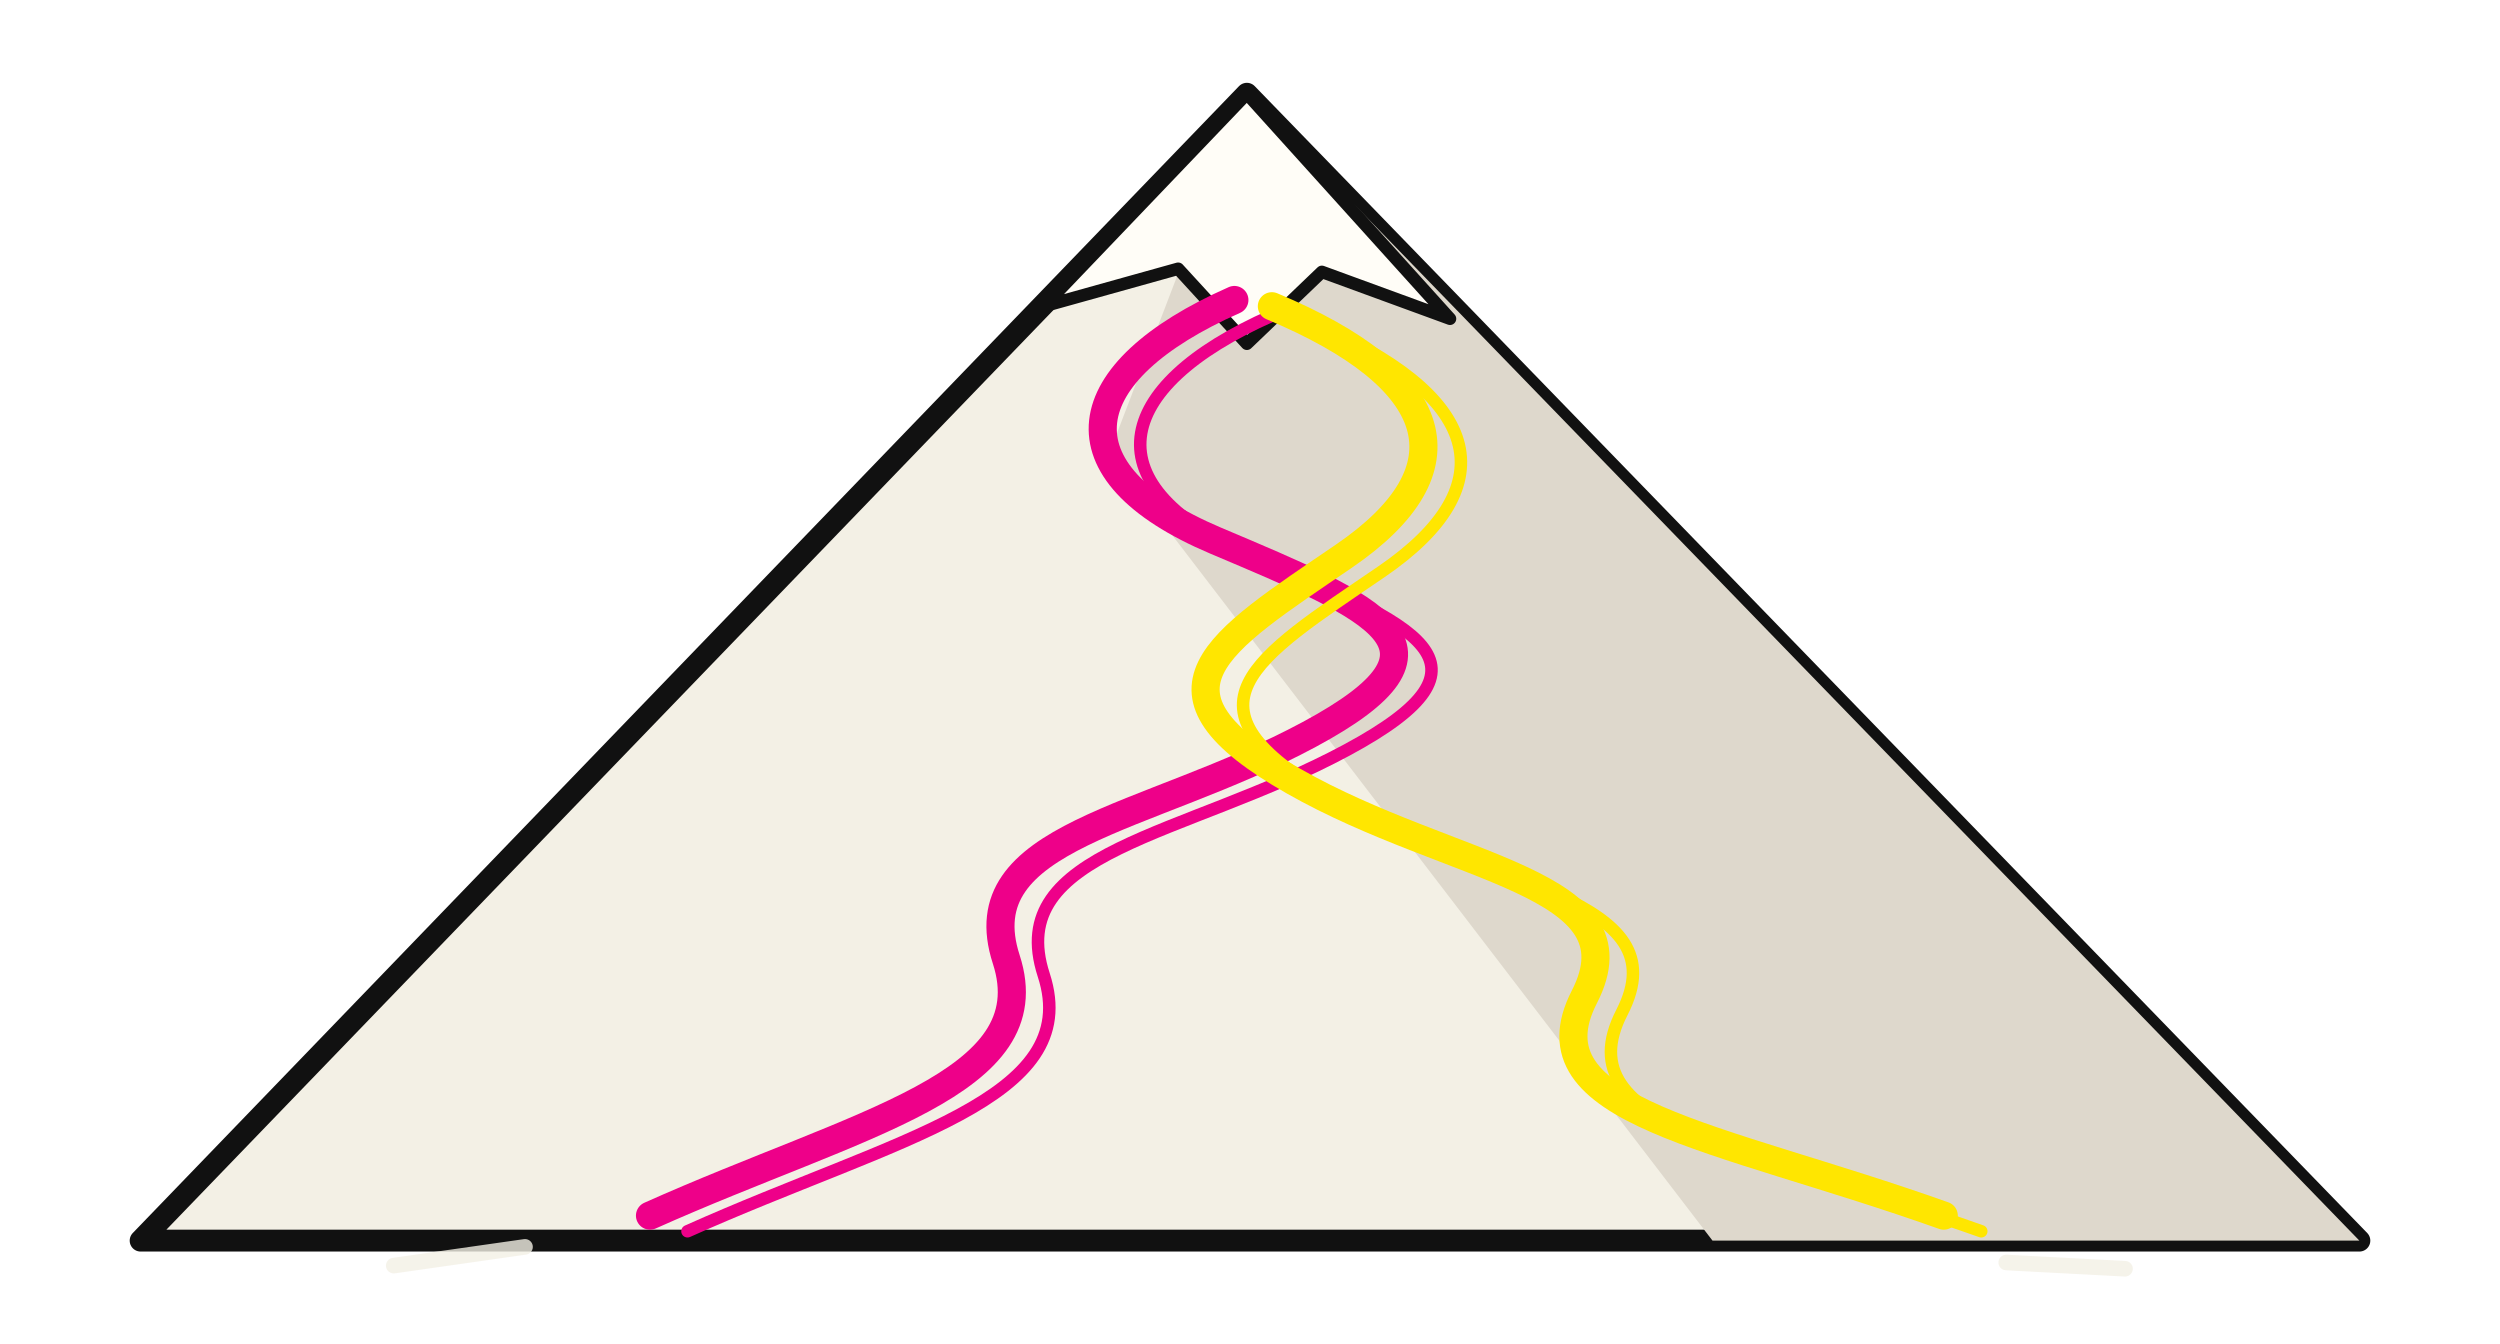
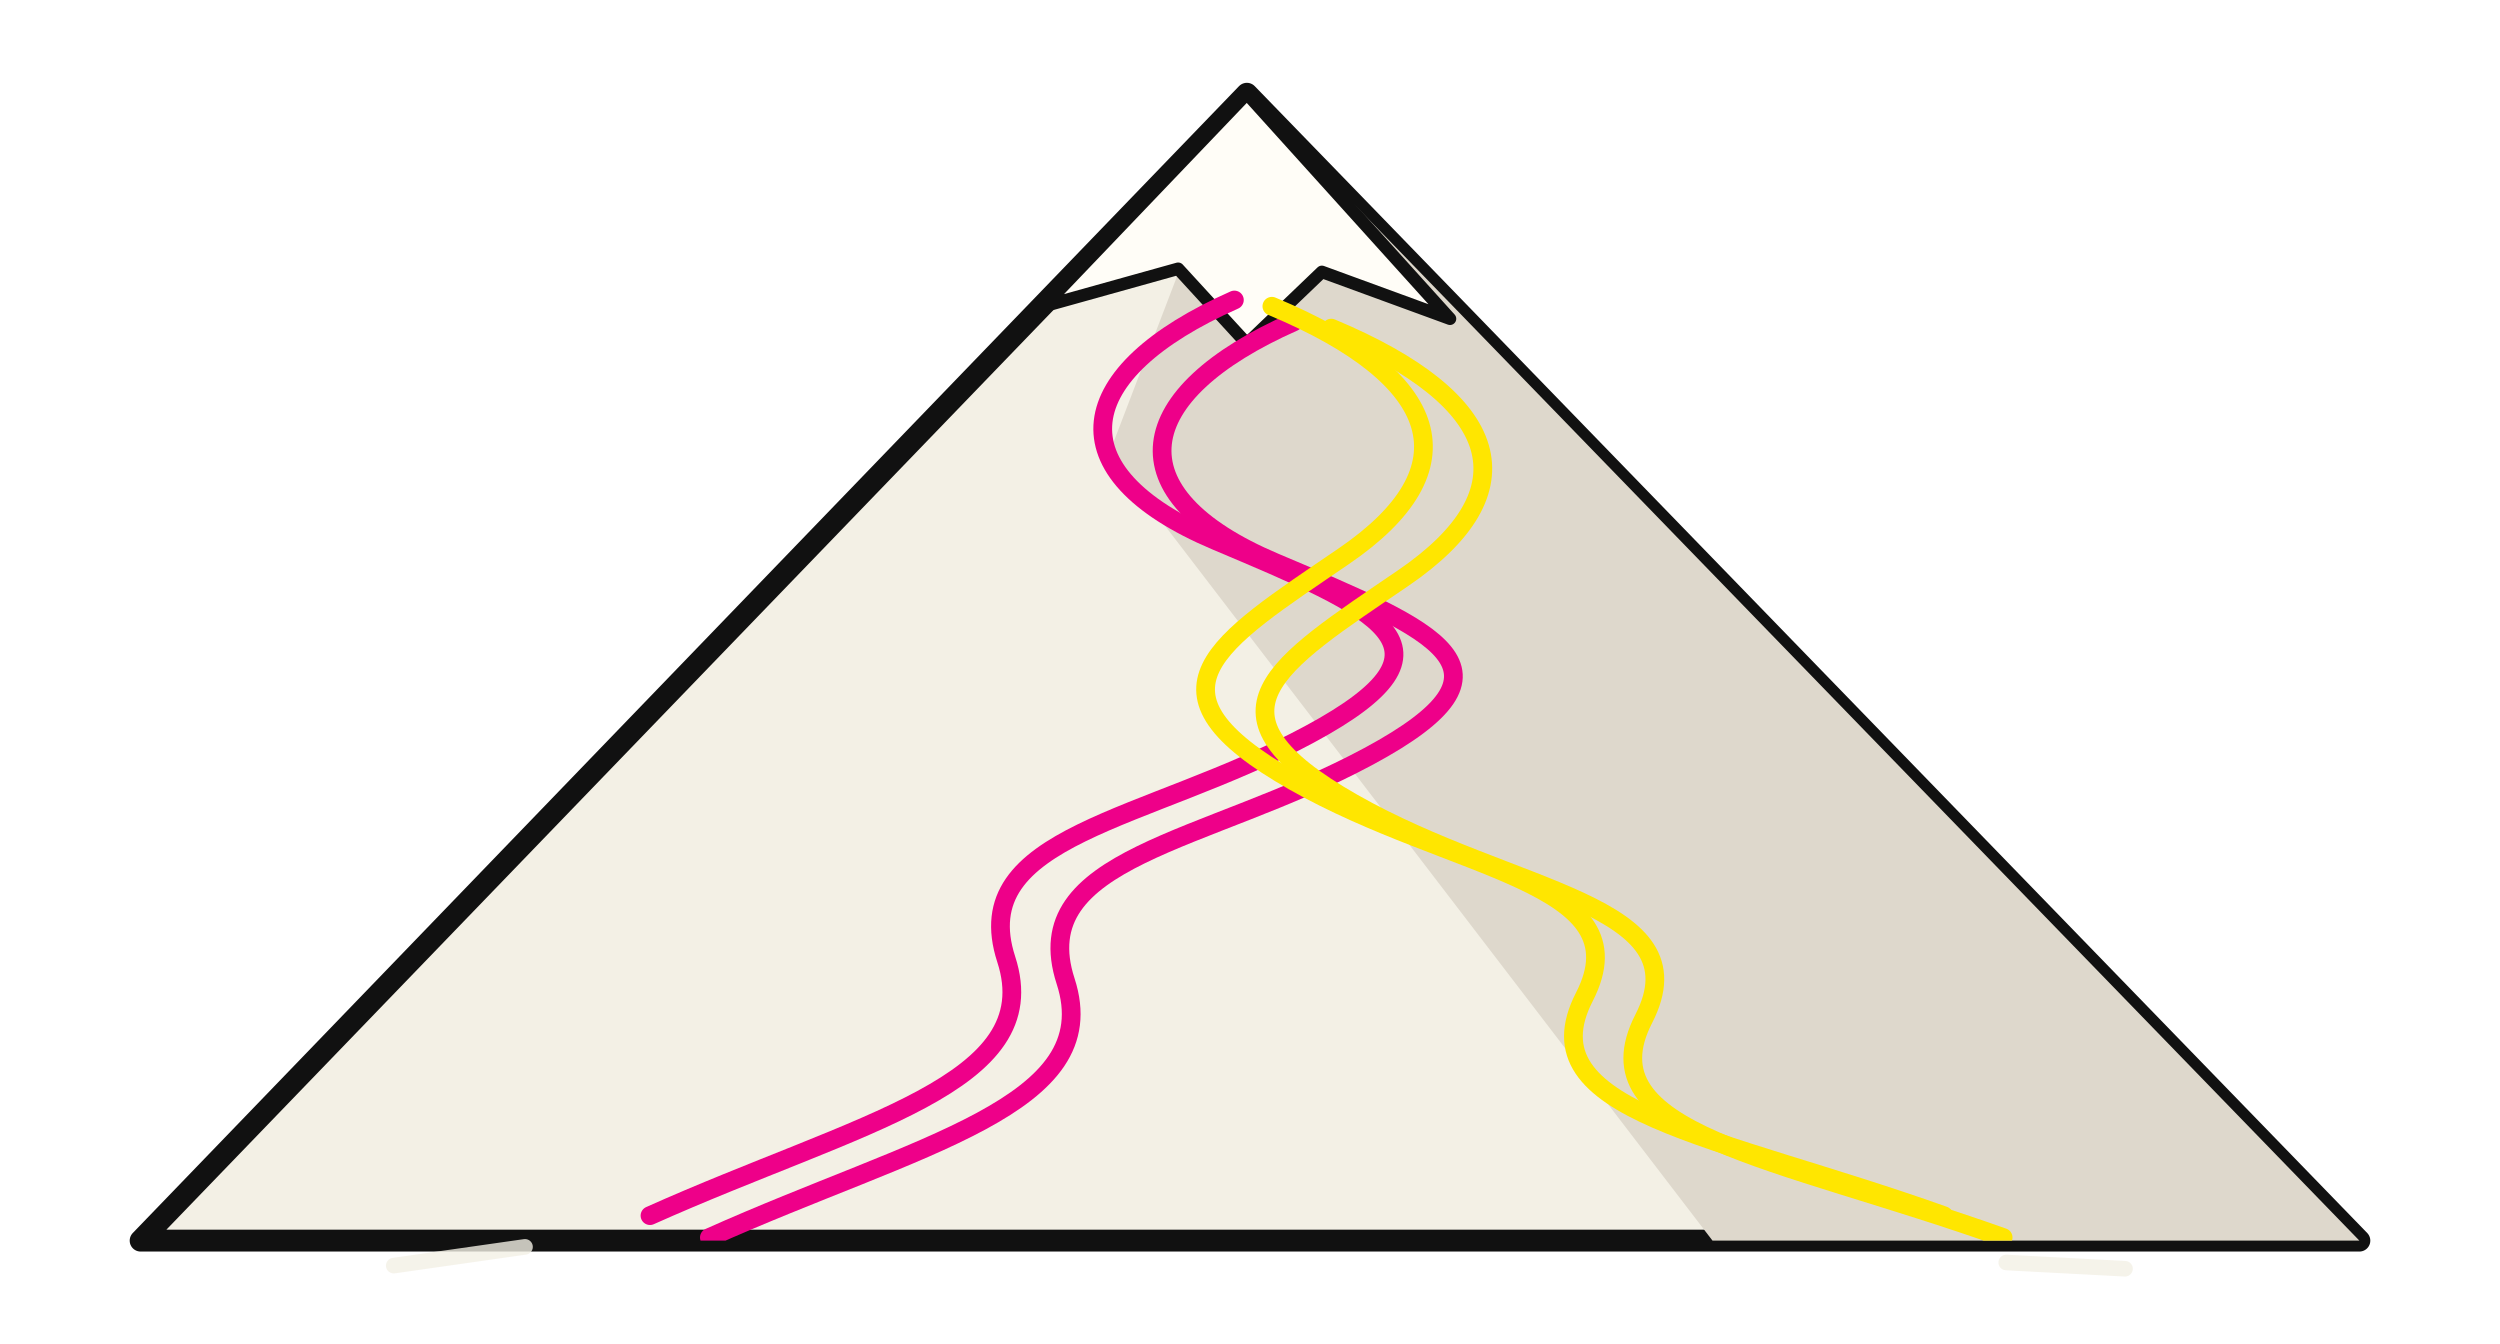
<svg xmlns="http://www.w3.org/2000/svg" viewBox="0 0 800 430" role="img" aria-labelledby="title">
  <defs>
    <clipPath id="mountain-shape">
      <path d="M45 397 399 30 755 397Z" />
    </clipPath>
  </defs>
  <path d="M45 397 399 30 755 397Z" fill="#f3f0e5" stroke="#111" stroke-width="7" stroke-linejoin="round" />
  <path d="m399 30 356 367H548L355 145Z" fill="#ded8cc" clip-path="url(#mountain-shape)" />
  <path d="m399 30-65 68 43-12 22 24 24-23 41 15z" fill="#fffdf7" stroke="#111" stroke-width="4" stroke-linejoin="round" />
  <g clip-path="url(#mountain-shape)" fill="none" stroke="#ee0089" stroke-linecap="round" stroke-linejoin="round">
-     <path d="M395 96C343 119 337 151 389 173S471 207 419 235 309 267 322 307 275 359 208 389" stroke-width="9" />
-     <path d="M407 101C355 124 349 156 401 178S483 212 431 240 321 272 334 312 287 364 220 394" stroke-width="4" />
+     <path d="M395 96C343 119 337 151 389 173S471 207 419 235 309 267 322 307 275 359 208 389" stroke-width="6" />
+     <path d="M414 103C362 126 356 158 408 180S490 214 438 242 328 274 341 314 294 366 227 396" stroke-width="6" />
  </g>
  <g clip-path="url(#mountain-shape)" fill="none" stroke="#ffe600" stroke-linecap="round" stroke-linejoin="round">
-     <path d="M407 98C462 121 471 150 430 178S363 221 414 250 526 282 507 319 549 363 622 389" stroke-width="9" />
-     <path d="M419 103C474 126 483 155 442 183S375 226 426 255 538 287 519 324 561 368 634 394" stroke-width="4" />
+     <path d="M407 98C462 121 471 150 430 178S363 221 414 250 526 282 507 319 549 363 622 389" stroke-width="6" />
+     <path d="M426 105C481 128 490 157 449 185S382 228 433 257 545 289 526 326 568 370 641 396" stroke-width="6" />
  </g>
  <path d="m126 405 42-6m474 5 38 2" stroke="#f3f0e5" stroke-width="5" stroke-linecap="round" opacity=".8" />
</svg>
